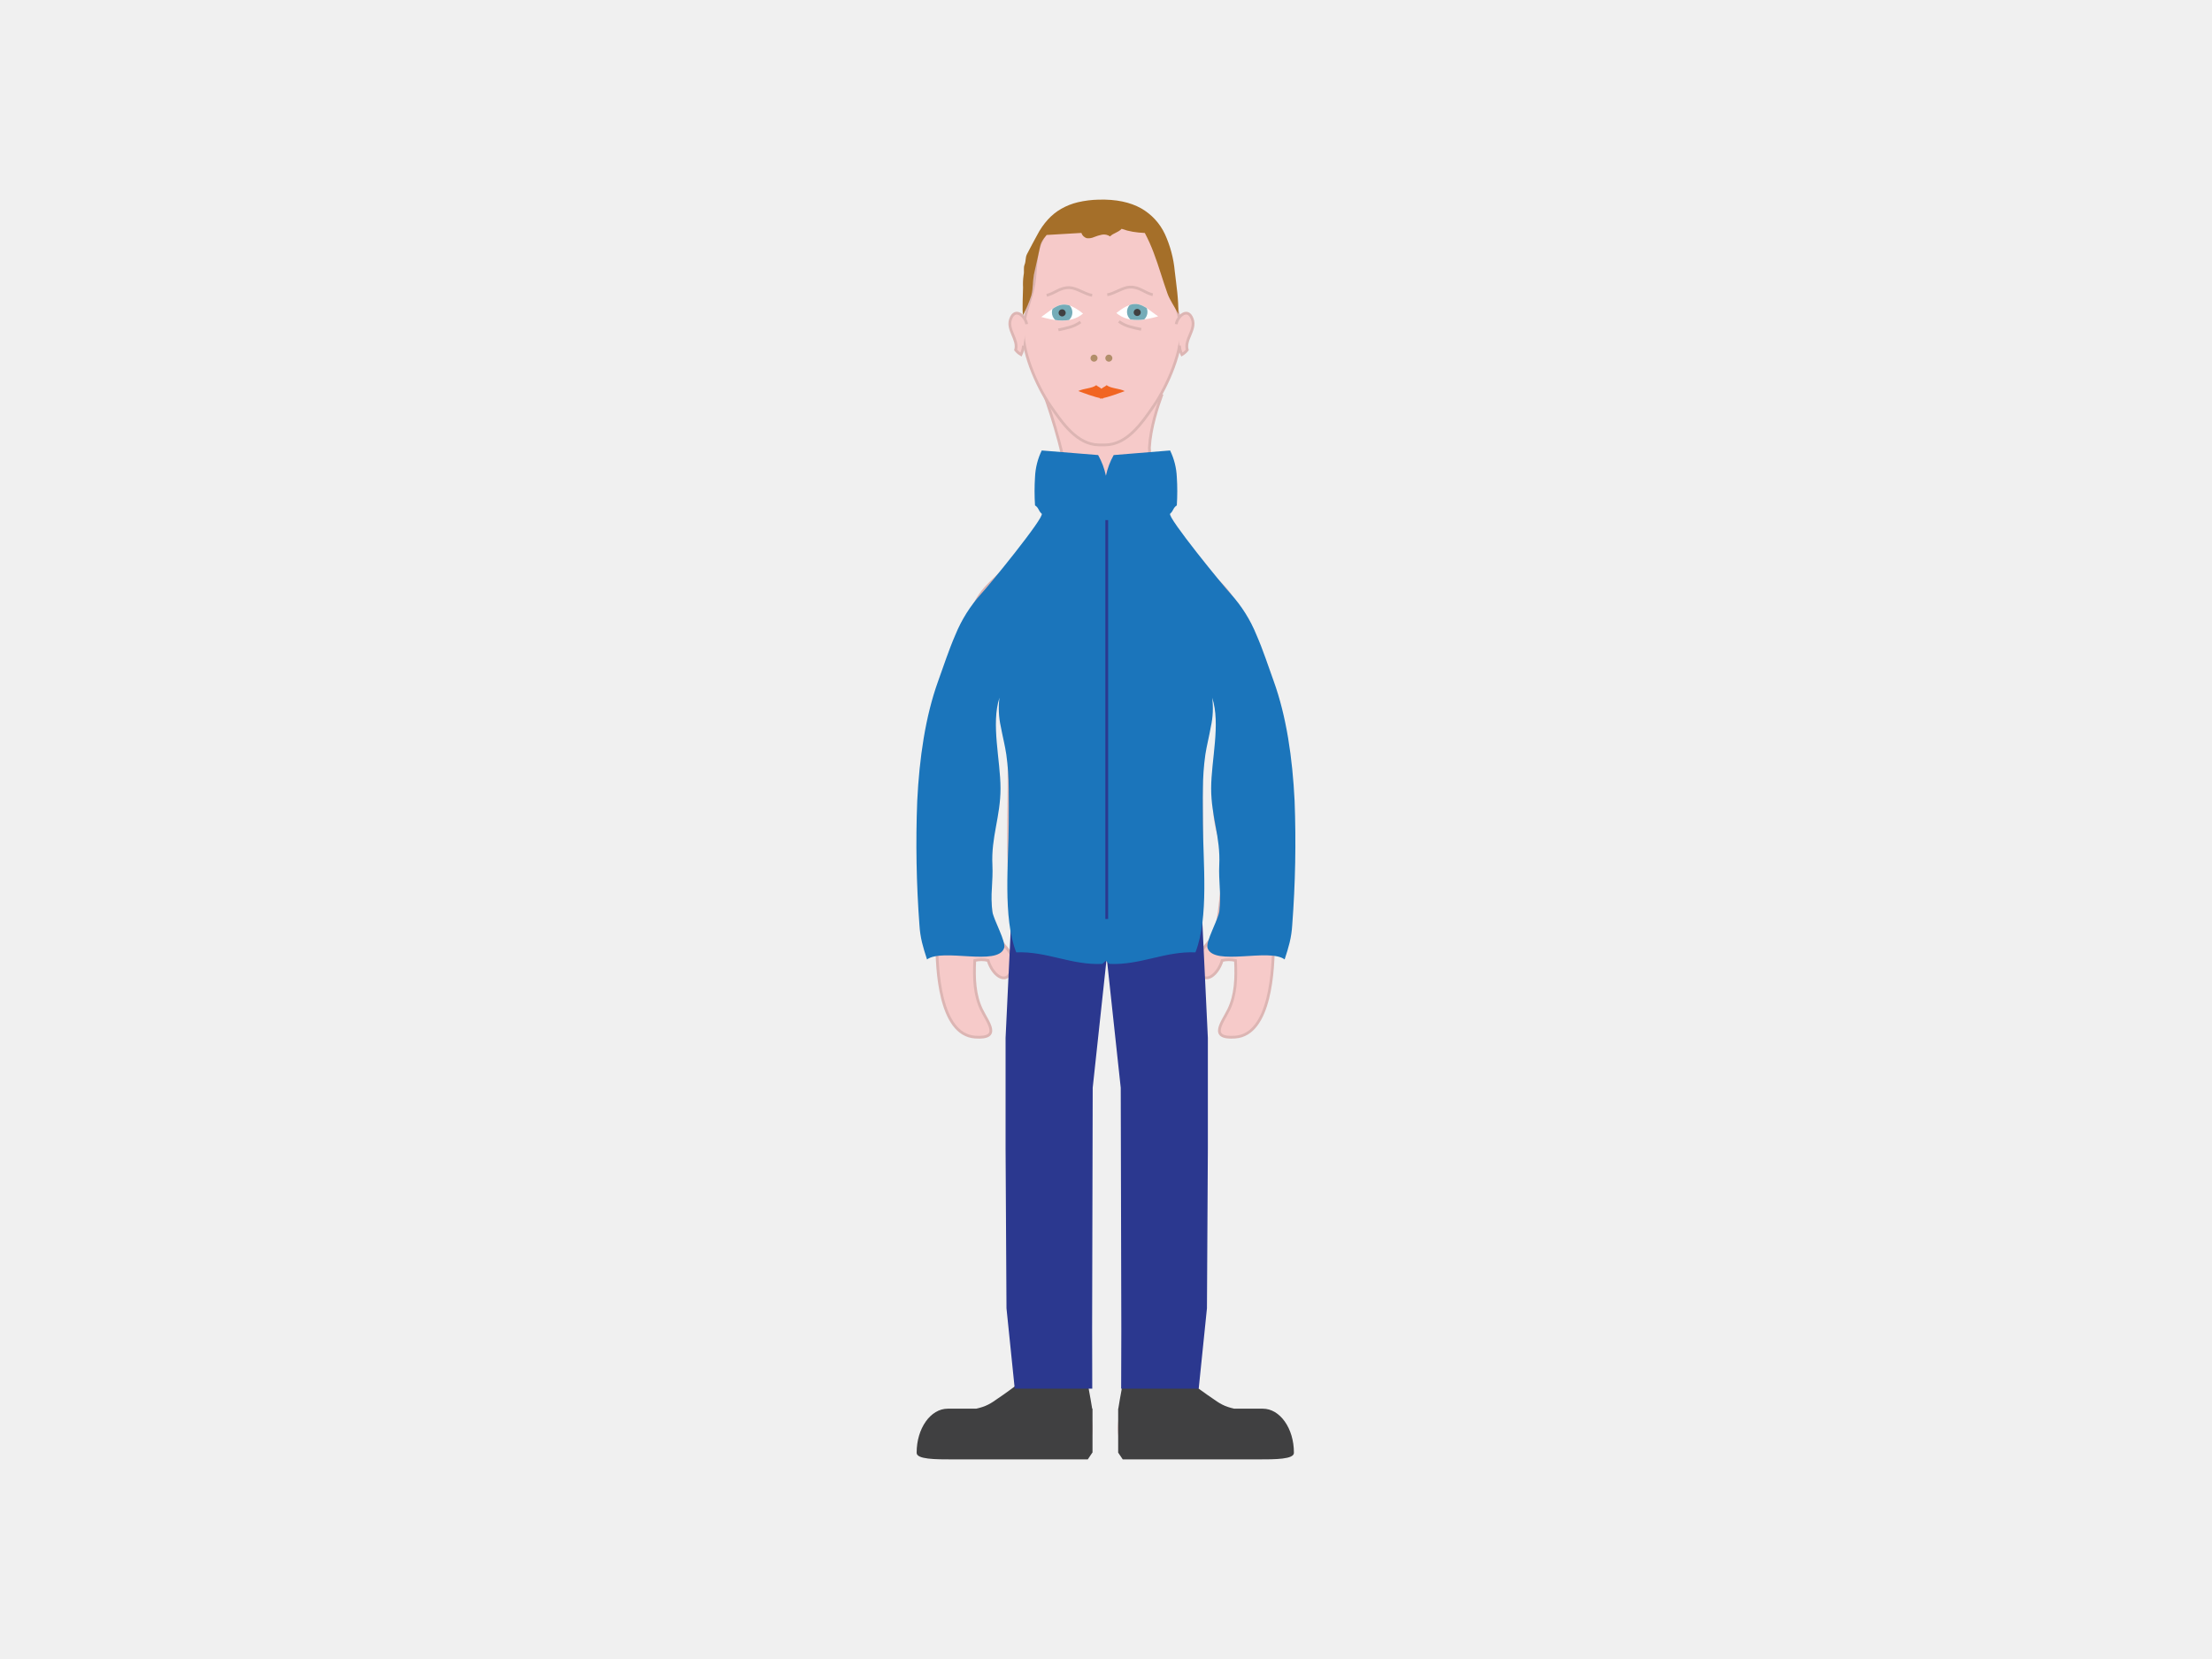
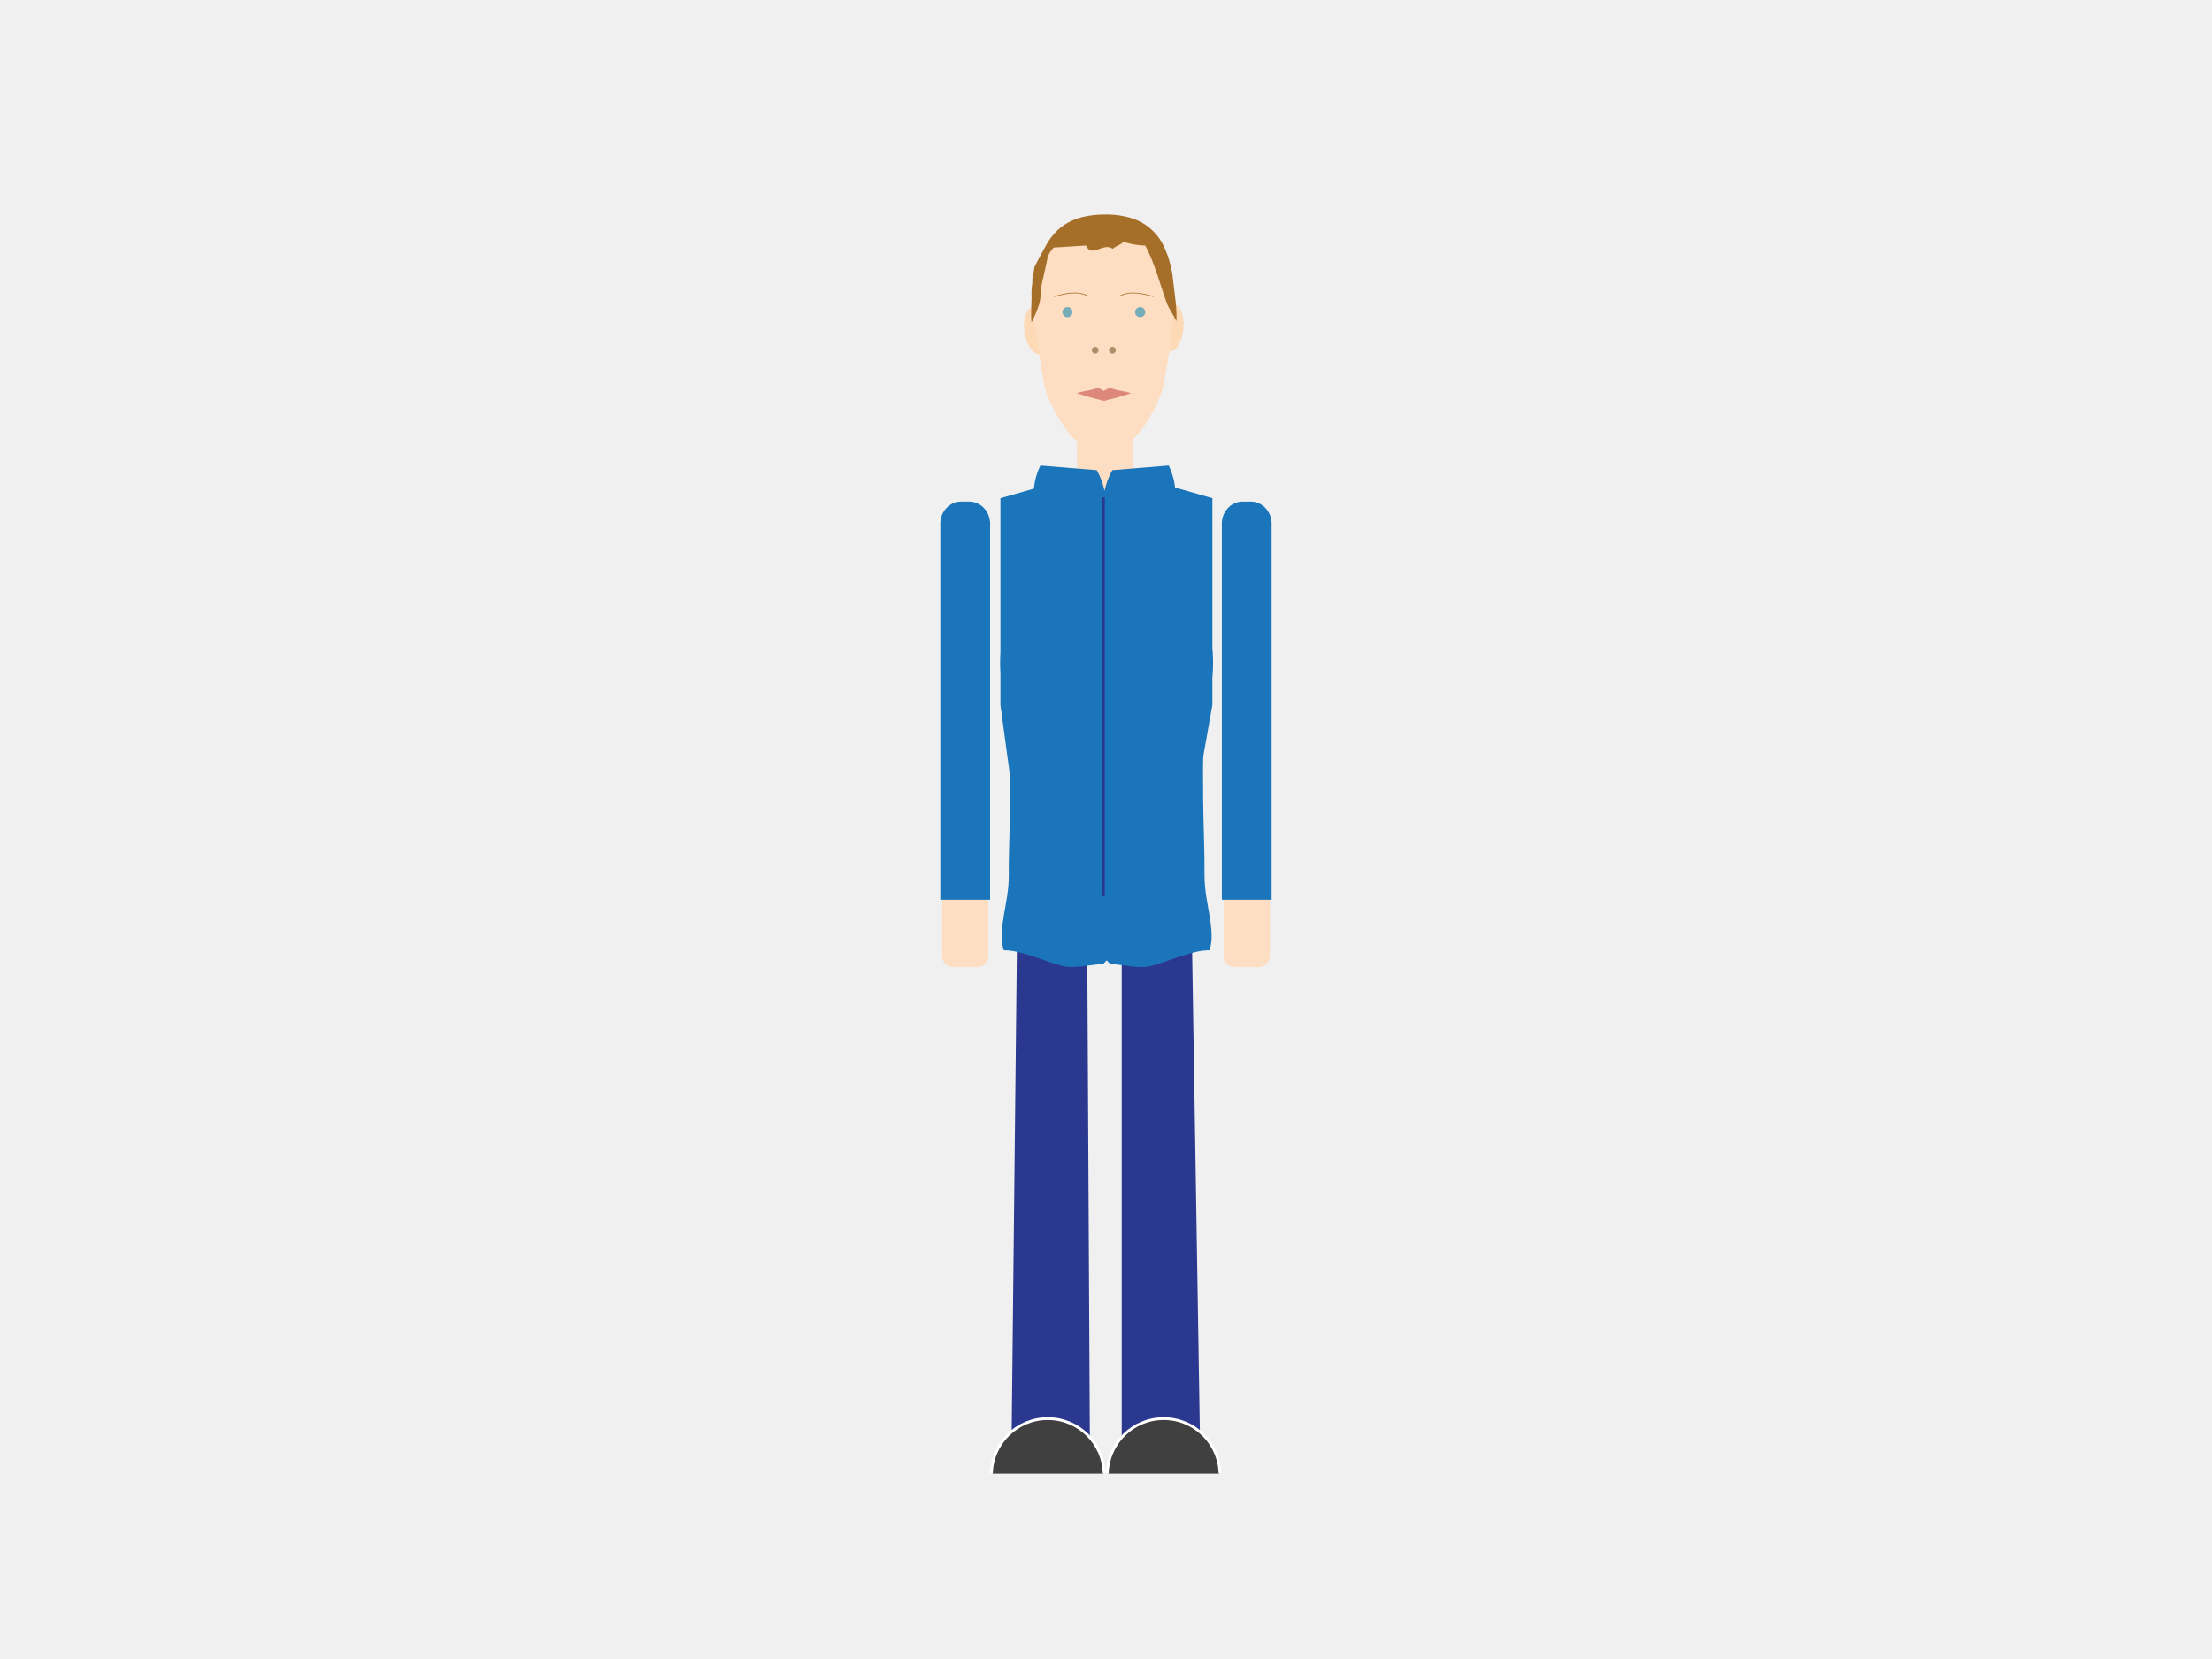
<svg xmlns="http://www.w3.org/2000/svg" viewBox="0 0 800 600">
  <defs>
-     <style>.cls-1{fill:#f6cac9;}.cls-1,.cls-5{stroke:#dcb5b3;}.cls-1,.cls-11,.cls-5{stroke-miterlimit:10;}.cls-2{fill:#404041;}.cls-3{fill:#fff;}.cls-4{fill:#74acb8;}.cls-11,.cls-5{fill:none;}.cls-6{fill:#b18e6a;}.cls-7{fill:#f16522;}.cls-8{fill:#a56f29;}.cls-9{fill:#2b388f;}.cls-10{fill:#1b75bb;}.cls-11{stroke:#2b388f;}</style>
+     <style>.cls-1{fill:#fddec3;}.cls-2{fill:#1b75bb;}.cls-3{fill:#2b388f;}.cls-4{fill:#404041;stroke:#fff;}.cls-11,.cls-4,.cls-5{stroke-miterlimit:10;}.cls-11,.cls-5{fill:none;}.cls-5{stroke:#2b388f;}.cls-6{fill:#74acb8;}.cls-7{fill:#fdd9b6;}.cls-8{fill:#a56f29;}.cls-9{fill:#de887b;}.cls-10{fill:#b18e6a;}.cls-11{stroke:#a56f29;stroke-width:0.25px;}</style>
  </defs>
  <g id="Layer_1" data-name="Layer 1">
-     <path class="cls-1" d="M377.67,142.57c2.79,7.85,8.57,25.54,8.23,35-1.21,4.6-8.8,9.63-13.92,18.54-1.08,1.89-2.79,3.34-4,5.19-4.31,5.1-10.58,9.17-14.11,14.76-4,6.35-4.48,15.26-5.74,22.36a601.6,601.6,0,0,0-9.33,102c0,9.85.92,33.74,13.84,34.66,9.8.7,4.49-5.46,2.31-10-2.48-5.2-2.75-11.13-2.42-17.72a10.65,10.65,0,0,1,4.83,0c1.72,5.88,7.61,9.82,8.83,1.74.8-5.29-4.21-7-6.14-12.09-2.14-5.66-1.92-13.76-3.4-20.38-1.68-7.49,3.33-15.26,3.4-23.35.14-14.12-3.42-23.17-.8-36.12,1.71-8.46.61-23.06,5.52-30v.74c-3.54,13.65.19,36,.19,49.48,0,13.23-.54,26.66.13,39.82,1.53.13,3,.29,4.52.48l2.65,176.88,0,2a11.53,11.53,0,0,0-.3,1.67c-.34,6.06-3.79,7.47-8.24,10.17-3.95,2.39-8.39,4.78-13.14,5.76-3.95.81-10.75-.24-11.77,4.47-1.4,6.52,5,5.37,9.23,6,2.36.36,4.14,1.25,6.64,1.35a48.05,48.05,0,0,0,8.42-.56c5.59-.8,11.3-.85,17.09-1.43,5-.51,13.07,1.3,14.16-4.51,1.27-6.81-2.7-13.14-2-19.57l.06-3.56h0v-1.57h0l-2.61-174c2.57.32,5.23.56,8,.68v.08h.1c.6,0,1.19,0,1.78,0s1.17,0,1.78,0h.1v-.08c2.78-.12,5.43-.36,8-.68l-2.6,174h0l0,.77,0,.8h0l.05,3.56c.71,6.43-3.25,12.76-2,19.57,1.09,5.81,9.11,4,14.16,4.51,5.79.58,11.49.63,17.08,1.43a48.23,48.23,0,0,0,8.43.56c2.49-.1,4.27-1,6.64-1.35,4.19-.65,10.63.5,9.22-6-1-4.71-7.81-3.66-11.76-4.47-4.75-1-9.2-3.37-13.14-5.76-4.46-2.7-7.91-4.11-8.25-10.17a11.47,11.47,0,0,0-.29-1.67l0-2,2.65-176.88c1.49-.19,3-.35,4.53-.48.67-13.16.13-26.59.13-39.82,0-13.52,3.73-35.83.18-49.48v-.74c4.92,7,3.82,21.58,5.52,30,2.62,12.95-.94,22-.8,36.12.08,8.09,5.08,15.86,3.41,23.35-1.49,6.62-1.27,14.72-3.41,20.38-1.93,5.09-6.93,6.8-6.14,12.09,1.22,8.08,7.11,4.14,8.84-1.74a10.6,10.6,0,0,1,4.82,0c.34,6.59.06,12.52-2.42,17.72-2.17,4.55-7.49,10.71,2.32,10,12.91-.92,13.84-24.81,13.83-34.66a600.57,600.57,0,0,0-9.33-102c-1.25-7.1-1.73-16-5.74-22.36-3.52-5.59-9.79-9.66-14.1-14.76-1.2-1.85-4.62-3.3-5.7-5.19a74.63,74.63,0,0,1-10-34.17c.42-7.43,3-15,4.59-19.38" />
-     <path class="cls-2" d="M395,509.47c-.69-4.65-1.78-8.92-1.81-12.06-4.91-.23-14.58-2.82-19.05-.91-2.18.94-8.87,6.35-11.29,7.93-2.62,1.71-4.5,3.44-7.55,4.43-.67.22-1.43.42-2.24.61H342.76c-6.21,0-11.24,7.11-11.24,15.89h0c-.16,2.45,6.81,2.45,13,2.45h48.89l1.65-2.45h.06V509.47Z" />
-     <path class="cls-2" d="M404.45,509.47c.68-4.65,1.77-8.92,1.8-12.06,4.91-.23,14.59-2.82,19.06-.91,2.18.94,8.87,6.35,11.29,7.93,2.62,1.71,4.49,3.44,7.54,4.43.68.22,1.43.42,2.24.61h10.34c6.21,0,11.24,7.11,11.24,15.89h0c.17,2.45-6.8,2.45-13,2.45H406.06l-1.66-2.45h0V509.47Z" />
-     <path class="cls-1" d="M427,117.58c-.69-5.08-2.93-9.83-3.75-14.85s-.33-10.18-2.34-14.85c-4.27-9.92-13.15-13.57-22.31-13.14-9.17-.43-18,3.22-22.32,13.14-2,4.67-1.55,9.94-2.34,14.85s-3.06,9.77-3.75,14.85c-1.18,8.71,4.87,22.13,9.54,28.93,4.46,6.49,9.78,14.3,17.72,14.39.39,0,.76,0,1.15,0s.75,0,1.14,0c7.94-.09,13.26-7.9,17.72-14.39C422.1,139.71,428.15,126.29,427,117.58Z" />
-     <path class="cls-1" d="M425.4,117.23c.31-2.54,4.14-6.48,5.82-1.78,1.37,3.83-2.9,7.32-1.83,11.12a7,7,0,0,1-1.94,1.68,8.48,8.48,0,0,1-.88-3.25" />
-     <path class="cls-3" d="M403.74,113.21c7.56-6,9.55-2.63,15.12,1.22-3.85,1-10.23,2.86-15.12-1.22" />
-     <path class="cls-4" d="M415,112.79a3.81,3.81,0,0,0-.24-1.31c-2-1.33-3.74-2-6.18-1.19a3.67,3.67,0,0,0,.23,5.24,16.24,16.24,0,0,0,5,0A3.68,3.68,0,0,0,415,112.79Z" />
-     <path class="cls-2" d="M412.57,113a1.28,1.28,0,1,1-1.27-1.28A1.27,1.27,0,0,1,412.57,113Z" />
-     <path class="cls-5" d="M404.67,116.25c2.42,1.82,5.24,2.25,8.05,2.86" />
-     <path class="cls-5" d="M400.46,106.61c2.69-.45,5.6-2.72,8.23-2.78,3.46-.09,5.14,2,8.23,2.78" />
-     <path class="cls-3" d="M391.7,113.41c-7.56-6-9.55-2.62-15.12,1.23,3.84,1,10.22,2.85,15.12-1.23" />
-     <path class="cls-4" d="M380.44,113a3.58,3.58,0,0,1,.24-1.31c2-1.33,3.73-2,6.18-1.2a3.69,3.69,0,0,1-.23,5.24,16.31,16.31,0,0,1-5,0A3.72,3.72,0,0,1,380.44,113Z" />
-     <path class="cls-2" d="M382.86,113.15a1.28,1.28,0,1,0,1.28-1.28A1.27,1.27,0,0,0,382.86,113.15Z" />
-     <path class="cls-5" d="M390.77,116.45c-2.42,1.82-5.25,2.25-8,2.86" />
-     <path class="cls-5" d="M395,106.81c-2.68-.44-5.6-2.71-8.23-2.78-3.45-.08-5.13,2-8.23,2.78" />
-     <path class="cls-6" d="M396.94,129.53a1.27,1.27,0,1,1-1.26-1.27A1.26,1.26,0,0,1,396.94,129.53Z" />
-     <path class="cls-6" d="M402.3,129.53a1.27,1.27,0,1,1-1.27-1.27A1.27,1.27,0,0,1,402.3,129.53Z" />
-     <path class="cls-7" d="M405.94,141.09l-.86-.25-.88-.2-.88-.19c-.29-.06-.57-.12-.85-.2s-.56-.14-.82-.23a6.36,6.36,0,0,1-.76-.31,4.23,4.23,0,0,1-.68-.41,2.23,2.23,0,0,1-.22.21l-.27.18-.3.18-.3.18a3.28,3.28,0,0,0-.31.2,3.06,3.06,0,0,0-.29.21c-.06,0-.11.11-.16.16l-.17-.16a3.06,3.06,0,0,0-.29-.21l-.3-.2-.31-.18-.3-.18-.27-.18a2.23,2.23,0,0,1-.22-.21,4.23,4.23,0,0,1-.68.41,6.36,6.36,0,0,1-.76.31c-.26.09-.54.16-.82.23s-.56.14-.85.2l-.88.19-.88.2-.85.25c-.28.1-.56.21-.82.33l1.83.67c.68.25,1.42.52,2.2.78s1.59.51,2.41.75l1.44.36v.23l.53-.12.52.12V144q.72-.16,1.44-.36c.82-.24,1.63-.49,2.41-.75s1.52-.53,2.2-.78l1.83-.67Q406.36,141.24,405.94,141.09Z" />
-     <path class="cls-1" d="M371.31,117.23c-.31-2.54-4.14-6.48-5.82-1.78-1.37,3.83,2.9,7.32,1.83,11.12a7,7,0,0,0,1.94,1.68,8.48,8.48,0,0,0,.88-3.25" />
-     <path class="cls-8" d="M391.09,84.24a2.88,2.88,0,0,0,2.06,1.92,5,5,0,0,0,2.55-.43,16.18,16.18,0,0,1,2.85-.86,3.87,3.87,0,0,1,2.91.63,5.69,5.69,0,0,1,1-.77c.36-.21.74-.39,1.11-.57a10.21,10.21,0,0,0,1.08-.59,4.69,4.69,0,0,0,1-.82q1,.36,2,.63c.67.17,1.36.32,2.05.44s1.4.21,2.12.28,1.46.13,2.22.16a62.33,62.33,0,0,1,3.24,7.24c.93,2.43,1.72,4.87,2.51,7.32s1.57,4.9,2.45,7.36,2.7,4.92,3.89,7.38c.18-5.25-.71-10.52-1.26-15.45a41.15,41.15,0,0,0-3.56-13.43,20.9,20.9,0,0,0-8.6-9.33c-3.91-2.19-9-3.35-15.52-3.14a36.52,36.52,0,0,0-7.39.94,22.91,22.91,0,0,0-6,2.37,19.94,19.94,0,0,0-4.84,3.91A25.87,25.87,0,0,0,375.11,85c-.57,1.09-1.2,2.22-1.83,3.38s-1.27,2.36-1.88,3.58-.33,2.46-.83,3.71-.07,2.53-.37,3.81A22.75,22.75,0,0,0,370,104c0,1.2-.38,8.53,0,10a48,48,0,0,0,3-7.17c.74-2.87.38-5.23,1.16-8.6s1.5-6.64,2-9.08,2.46-4.08,2.35-4.17" />
-     <polygon class="cls-9" points="395.03 502.22 388.02 502.22 381.01 502.22 374 502.22 366.99 502.22 364.01 473.15 363.68 415.35 363.68 375.4 366.99 305.87 374 305.87 381.01 305.87 388.02 305.87 395.03 305.87 404.71 305.16 395.19 393.42 394.98 480.8 395.03 502.22" />
-     <polygon class="cls-9" points="405.48 502.22 412.49 502.22 419.51 502.22 426.52 502.22 433.53 502.22 436.51 473.15 436.84 415.35 436.84 375.4 433.53 305.87 426.52 305.87 419.51 305.87 412.49 305.87 405.48 305.87 395.81 305.16 405.33 393.42 405.54 480.8 405.48 502.22" />
-     <path class="cls-10" d="M468.21,289.63c-.76-15.37-2.92-30.48-7.59-43.38-1.94-5.34-3.78-11.08-6.17-16.55a50.28,50.28,0,0,0-9.35-14.92c-2.25-2.35-23.17-27.92-21.9-29s1-2.09,2.41-3a79.6,79.6,0,0,0,0-10.26,24.48,24.48,0,0,0-2.43-9.6l-10.2.83-10.2.83a26.54,26.54,0,0,0-2.81,7.48,26.54,26.54,0,0,0-2.81-7.48l-10.2-.83-10.2-.83a24.48,24.48,0,0,0-2.43,9.6,79.6,79.6,0,0,0,0,10.26c1.43.9,1.14,1.9,2.41,3s-19.65,26.67-21.9,29a50.51,50.51,0,0,0-9.36,14.92c-2.38,5.47-4.22,11.21-6.16,16.55-4.67,12.9-6.83,28-7.59,43.38a395.25,395.25,0,0,0,.8,44.95,36.34,36.34,0,0,0,.93,6.28c.47,1.95,1.07,3.86,1.81,6.13,2.85-2.08,9.22-1.45,15.18-1.12s11.5.35,12.69-2.94c.42-1.16-.54-3.73-1.66-6.4s-2.39-5.42-2.6-6.95a45.43,45.43,0,0,1-.15-8.34c.14-2.81.33-5.63.19-8.37-.51-10.16,2.94-17.53,2.93-27.74s-3.49-23.25-.38-32.8a30.78,30.78,0,0,0,.48,10.46c.64,3.49,1.54,6.92,2,10.12a91.39,91.39,0,0,1,.88,12.33c.07,4.21,0,8.49,0,12.67,0,6.73-.57,15.23-.51,23.61s.75,16.65,3.21,22.91c5.53-.23,10.52.95,15.53,2.12s10,2.33,15.62,2.05a15.22,15.22,0,0,0,1.26-1.12,15.22,15.22,0,0,0,1.26,1.12c5.59.28,10.61-.88,15.62-2.05s10-2.35,15.53-2.12c2.46-6.26,3.15-14.53,3.21-22.91s-.49-16.88-.51-23.61c0-4.18-.1-8.46,0-12.67a91.39,91.39,0,0,1,.88-12.33c.49-3.2,1.39-6.63,2-10.12a30.78,30.78,0,0,0,.48-10.46c3.11,9.55-.37,22.59-.38,32.8s3.44,17.58,2.93,27.74c-.14,2.74.05,5.56.19,8.37a45.43,45.43,0,0,1-.15,8.34c-.21,1.53-1.48,4.29-2.6,6.95s-2.08,5.24-1.66,6.4c1.19,3.29,6.73,3.27,12.69,2.94s12.33-1,15.18,1.12c.74-2.27,1.34-4.18,1.81-6.13a36.34,36.34,0,0,0,.93-6.28A395.25,395.25,0,0,0,468.21,289.63Z" />
-     <line class="cls-11" x1="400.27" y1="188.1" x2="400.27" y2="332.36" />
+     <polygon class="cls-1" points="418.04 170.04 399.03 195.69 381.38 170.04 389.52 170.04 389.52 158.81 399.71 158.81 409.89 158.81 409.89 170.04 418.04 170.04" />
+     <polygon class="cls-2" points="399.14 312.51 416.82 335.99 430 302.64 438.48 255 438.48 180.18 416.82 174.01 416.82 174.01 399.14 194.02 399.14 312.51" />
+     <polygon class="cls-2" points="399.14 312.51 383.49 335.99 368.28 302.64 361.82 255 361.82 180.18 383.49 174.01 383.49 174.01 399.14 194.02 399.14 312.51" />
+     <polygon class="cls-3" points="433.98 519.75 405.69 519.75 405.69 290.01 430.28 290.01 433.98 519.75" />
+     <polygon class="cls-3" points="394.16 519.75 365.87 519.75 368.34 290.01 392.93 290.01 394.16 519.75" />
+     <polygon class="cls-3" points="430.39 314.33 368.68 314.33 367.44 289.64 429.16 289.64 430.39 314.33" />
+     <path class="cls-4" d="M400.47,533a20.39,20.39,0,0,1,40.77,0" />
+     <path class="cls-4" d="M399.33,533a20.39,20.39,0,0,0-40.77,0" />
+     <path class="cls-2" d="M425.75,239.7c-2.25-2.36-4.33-47.37-3.06-48.47s1-2.09,2.42-3a81.34,81.34,0,0,0,0-10.25,24.58,24.58,0,0,0-2.43-9.61l-10.2.84-10.2.83a26.48,26.48,0,0,0-2.81,7.47,26.48,26.48,0,0,0-2.81-7.47l-10.2-.83-10.2-.84a24.4,24.4,0,0,0-2.42,9.61,77.74,77.74,0,0,0,0,10.25c1.43.91,1.14,1.9,2.41,3S398,241.34,395.75,243.7" />
+     <path class="cls-2" d="M362,235.09a43.05,43.05,0,0,0,.47,12.34c.64,4.11,1.54,8.16,2,11.94a126.75,126.75,0,0,1,.88,14.54c.07,5,0,10,0,14.94,0,7.95-.57,18-.51,27.86s-4.25,19.63-1.81,27c5.49-.28,15.46,4.12,20.43,5.5s10-.25,15.53-.59a14.44,14.44,0,0,0,1.25-1.31,18,18,0,0,0,1.25,1.31c5.56.34,10.55,2,15.53.59s14.94-5.78,20.44-5.5c2.44-7.39-1.88-17.14-1.82-27s-.48-19.91-.5-27.86c0-4.93-.1-10,0-14.94a131.44,131.44,0,0,1,.88-14.54c.49-3.78,1.39-7.83,2-11.94a43.05,43.05,0,0,0,.47-12.34" />
+     <line class="cls-5" x1="399.07" y1="179.88" x2="399.07" y2="324.15" />
+     <circle class="cls-6" cx="399.21" cy="113.81" r="2.45" />
+     <path class="cls-1" d="M401.73,162.08c6.85-1.84,7.85-2.15,12-7.93,3.05-4.28,6.48-10.88,7.35-16.07,2.41-14.33,5.69-30.64.81-44.32-2.83-7.94-12.34-10.08-20.72-9.15h-3.84c-8.38-.93-17.89,1.21-20.72,9.15-4.88,13.68-1.59,30,.81,44.32.87,5.19,4.3,11.79,7.35,16.07,4.11,5.78,5.11,6.09,12,7.93Z" />
+     <path class="cls-7" d="M424.52,110c2.36.22,3.92,4.21,3.48,8.92s-2.68,8.35-5,8.13" />
+     <path class="cls-7" d="M376.12,128.05c-2.33.37-4.82-3.12-5.57-7.79s.55-8.75,2.89-9.12" />
+     <path class="cls-8" d="M392.77,88.79a2.7,2.7,0,0,0,1.92,1.8,4.86,4.86,0,0,0,2.38-.4,14.55,14.55,0,0,1,2.66-.8,3.59,3.59,0,0,1,2.72.58,5,5,0,0,1,1-.71c.33-.2.68-.37,1-.54a9.87,9.87,0,0,0,1-.55,4.38,4.38,0,0,0,.91-.77,18.38,18.38,0,0,0,1.87.59c.63.17,1.27.3,1.91.41s1.31.2,2,.27,1.37.11,2.08.15a58.33,58.33,0,0,1,3,6.76c.87,2.26,1.61,4.54,2.35,6.83s1.46,4.57,2.28,6.87,2.53,4.59,3.64,6.89c.16-4.9-.66-9.82-1.18-14.42A38.12,38.12,0,0,0,421,89.21a19.52,19.52,0,0,0-8-8.71c-3.66-2-8.39-3.13-14.5-2.93a33.39,33.39,0,0,0-6.9.88,21.46,21.46,0,0,0-5.63,2.21,19,19,0,0,0-4.52,3.64,24.21,24.21,0,0,0-3.56,5.19c-.54,1-1.12,2.07-1.71,3.16S375,94.85,374.38,96s-.31,2.3-.77,3.47-.07,2.36-.35,3.55a21.92,21.92,0,0,0-.17,4.27c0,1.13-.36,8,0,9.3a44.92,44.92,0,0,0,2.79-6.7c.69-2.68.35-4.89,1.08-8s1.4-6.2,1.87-8.48,2.3-3.8,2.19-3.89" />
+     <path class="cls-9" d="M408,141.89l-1-.25-1-.2-1-.19-1-.19c-.32-.07-.64-.15-.95-.24a7.59,7.59,0,0,1-.88-.31,6.63,6.63,0,0,1-.8-.4,1.37,1.37,0,0,1-.26.2,2.32,2.32,0,0,1-.31.19l-.34.18a3,3,0,0,0-.36.18l-.36.19-.34.21-.19.16-.19-.16-.34-.21a18.42,18.42,0,0,0-.72-.37l-.34-.18a2.32,2.32,0,0,1-.31-.19,1.37,1.37,0,0,1-.26-.2,6.63,6.63,0,0,1-.8.4,7.59,7.59,0,0,1-.88.31c-.31.09-.63.17-.95.24l-1,.19-1,.19-1,.2-1,.25a8.83,8.83,0,0,0-.95.33l2.13.67c.79.25,1.66.51,2.56.77s1.86.52,2.82.75c.55.13,1.11.25,1.67.36V145l.61-.12.61.12v-.23c.56-.11,1.12-.23,1.67-.36,1-.23,1.91-.49,2.82-.75s1.76-.52,2.56-.77l2.14-.67A9.86,9.86,0,0,0,408,141.89Z" />
+     <path class="cls-10" d="M397.32,126.65a1.23,1.23,0,1,1-1.22-1.22A1.22,1.22,0,0,1,397.32,126.65Z" />
+     <path class="cls-10" d="M403.55,126.65a1.23,1.23,0,1,1-1.23-1.22A1.22,1.22,0,0,1,403.55,126.65Z" />
+     <circle class="cls-6" cx="412.36" cy="112.89" r="1.83" />
+     <circle class="cls-6" cx="386.06" cy="112.89" r="1.83" />
+     <path class="cls-11" d="M393.44,107.05c-3.66-2-8.2-.94-12.23.21" />
+     <path class="cls-11" d="M405,107.05c3.65-2,8.19-.94,12.22.21" />
+     <rect class="cls-1" x="340.74" y="322.07" width="16.71" height="27.71" rx="4" />
+     <path class="cls-2" d="M358.06,188.75a8.37,8.37,0,0,0-.56-2.43,8.26,8.26,0,0,0-1.62-2.56,7.55,7.55,0,0,0-2.39-1.73,7,7,0,0,0-2.92-.63h-3a7,7,0,0,0-2.92.63,7.55,7.55,0,0,0-2.39,1.73,8.26,8.26,0,0,0-1.62,2.56,8.37,8.37,0,0,0-.56,2.43h0V325.4h18V188.75Z" />
+     <rect class="cls-1" x="442.56" y="322.07" width="16.71" height="27.71" rx="4" />
+     <path class="cls-2" d="M459.88,188.75a8.37,8.37,0,0,0-.56-2.43,8.26,8.26,0,0,0-1.62-2.56,7.55,7.55,0,0,0-2.39-1.73,7,7,0,0,0-2.92-.63h-3a7,7,0,0,0-2.92.63,7.55,7.55,0,0,0-2.39,1.73,8.26,8.26,0,0,0-1.62,2.56,8.37,8.37,0,0,0-.56,2.43h0V325.4h18V188.75Z" />
  </g>
</svg>
